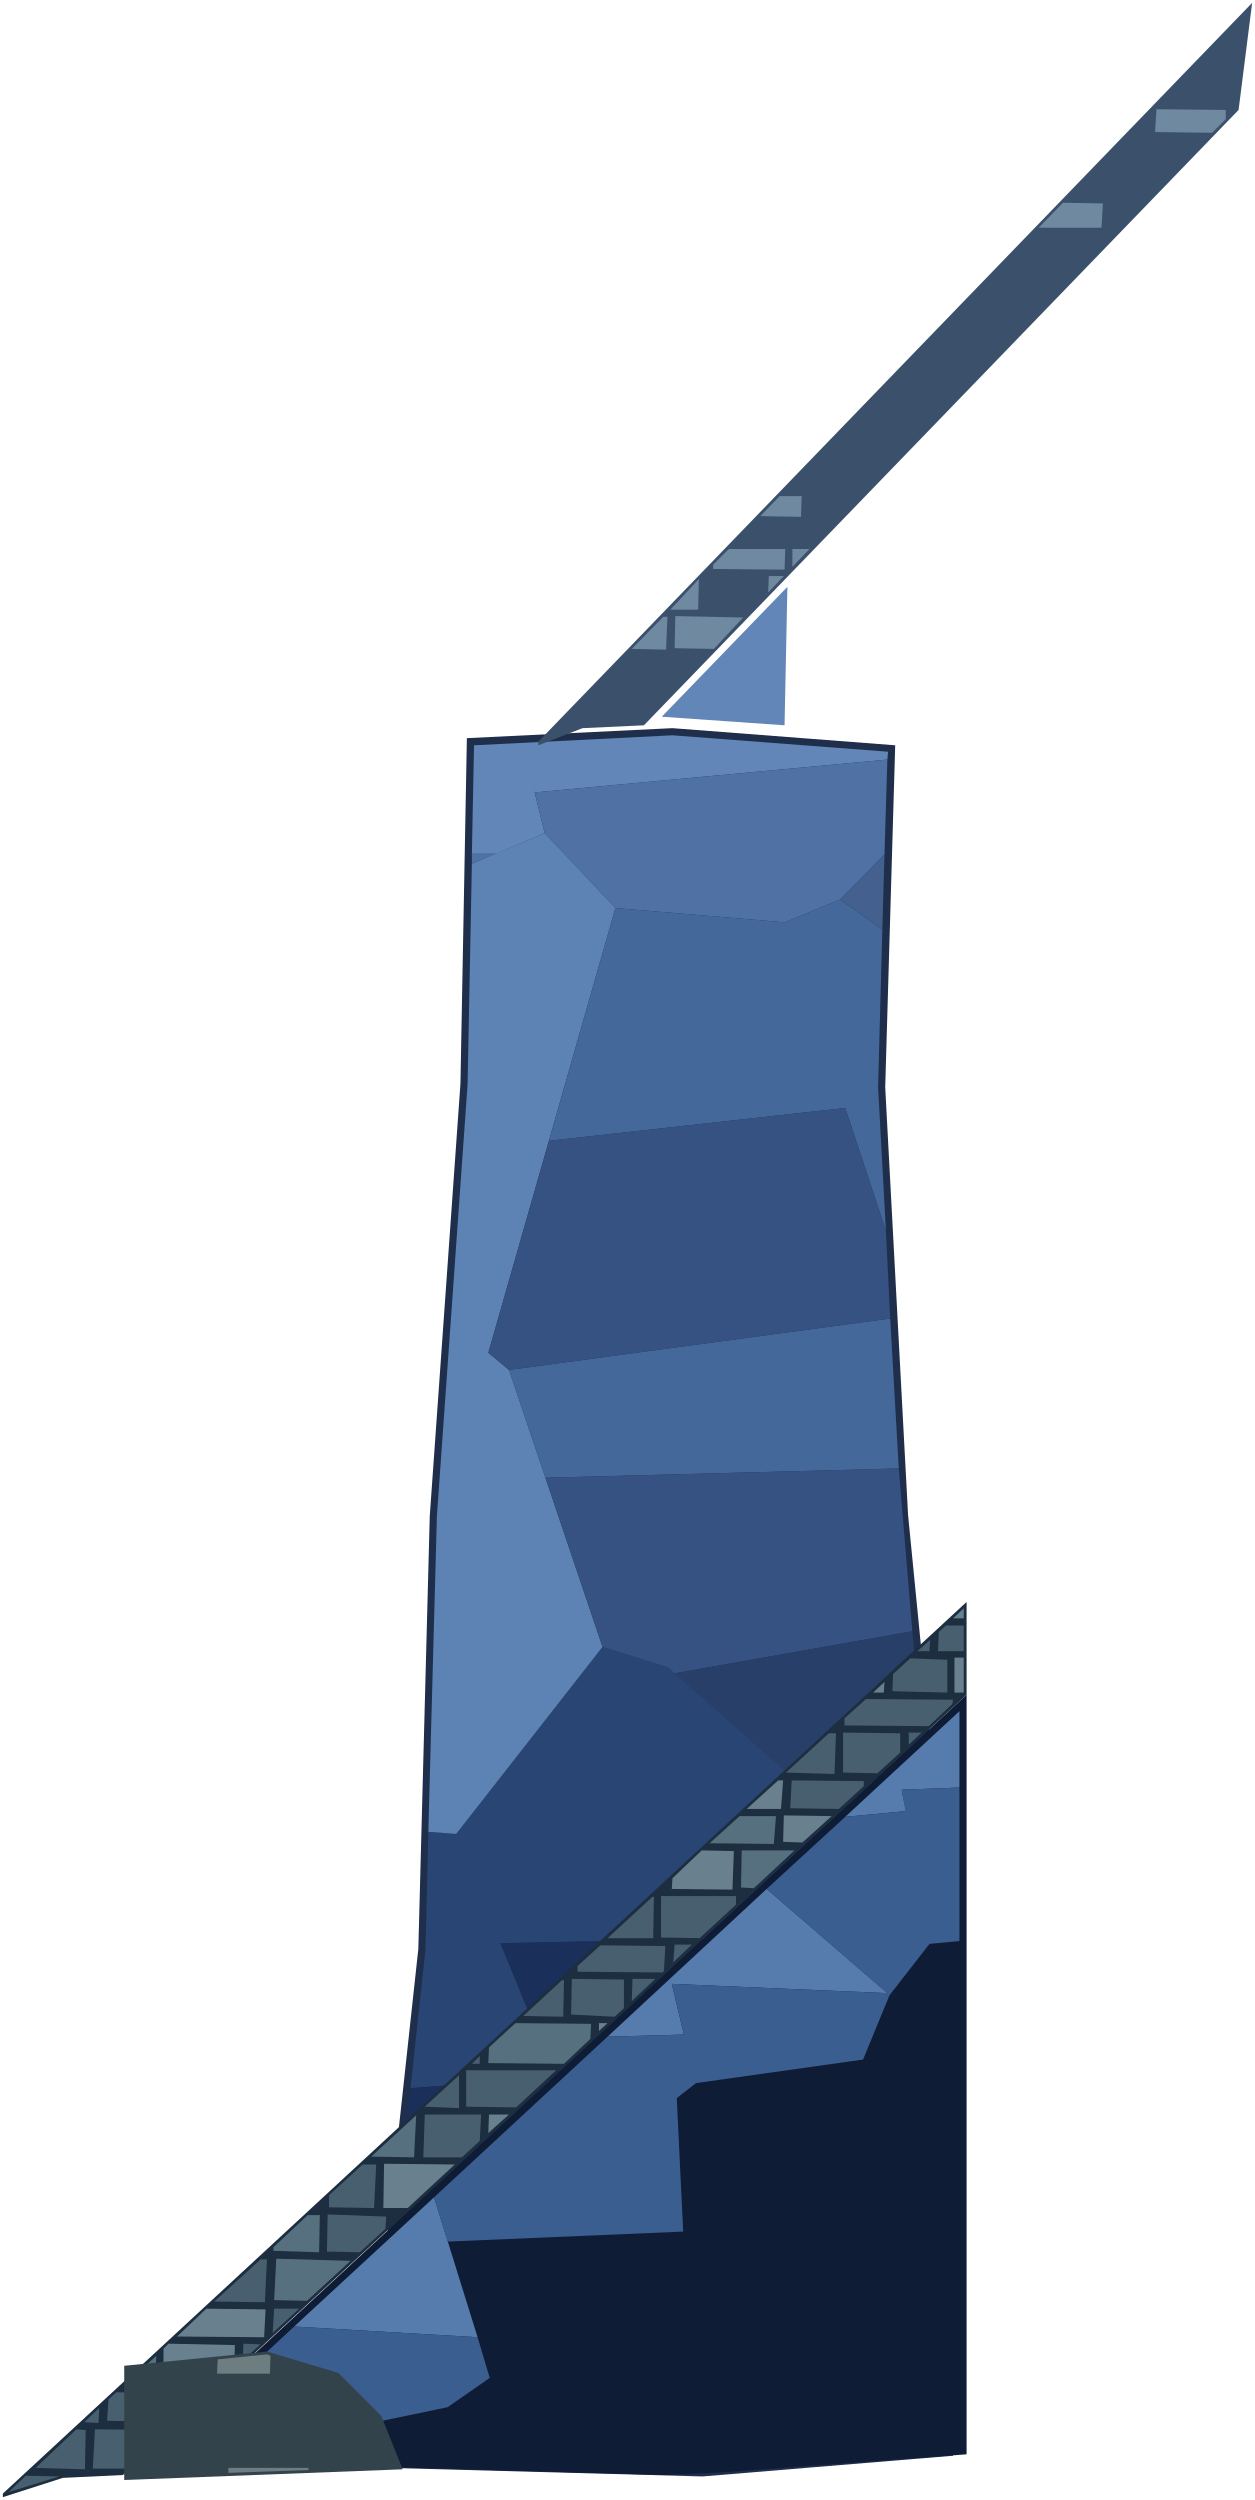
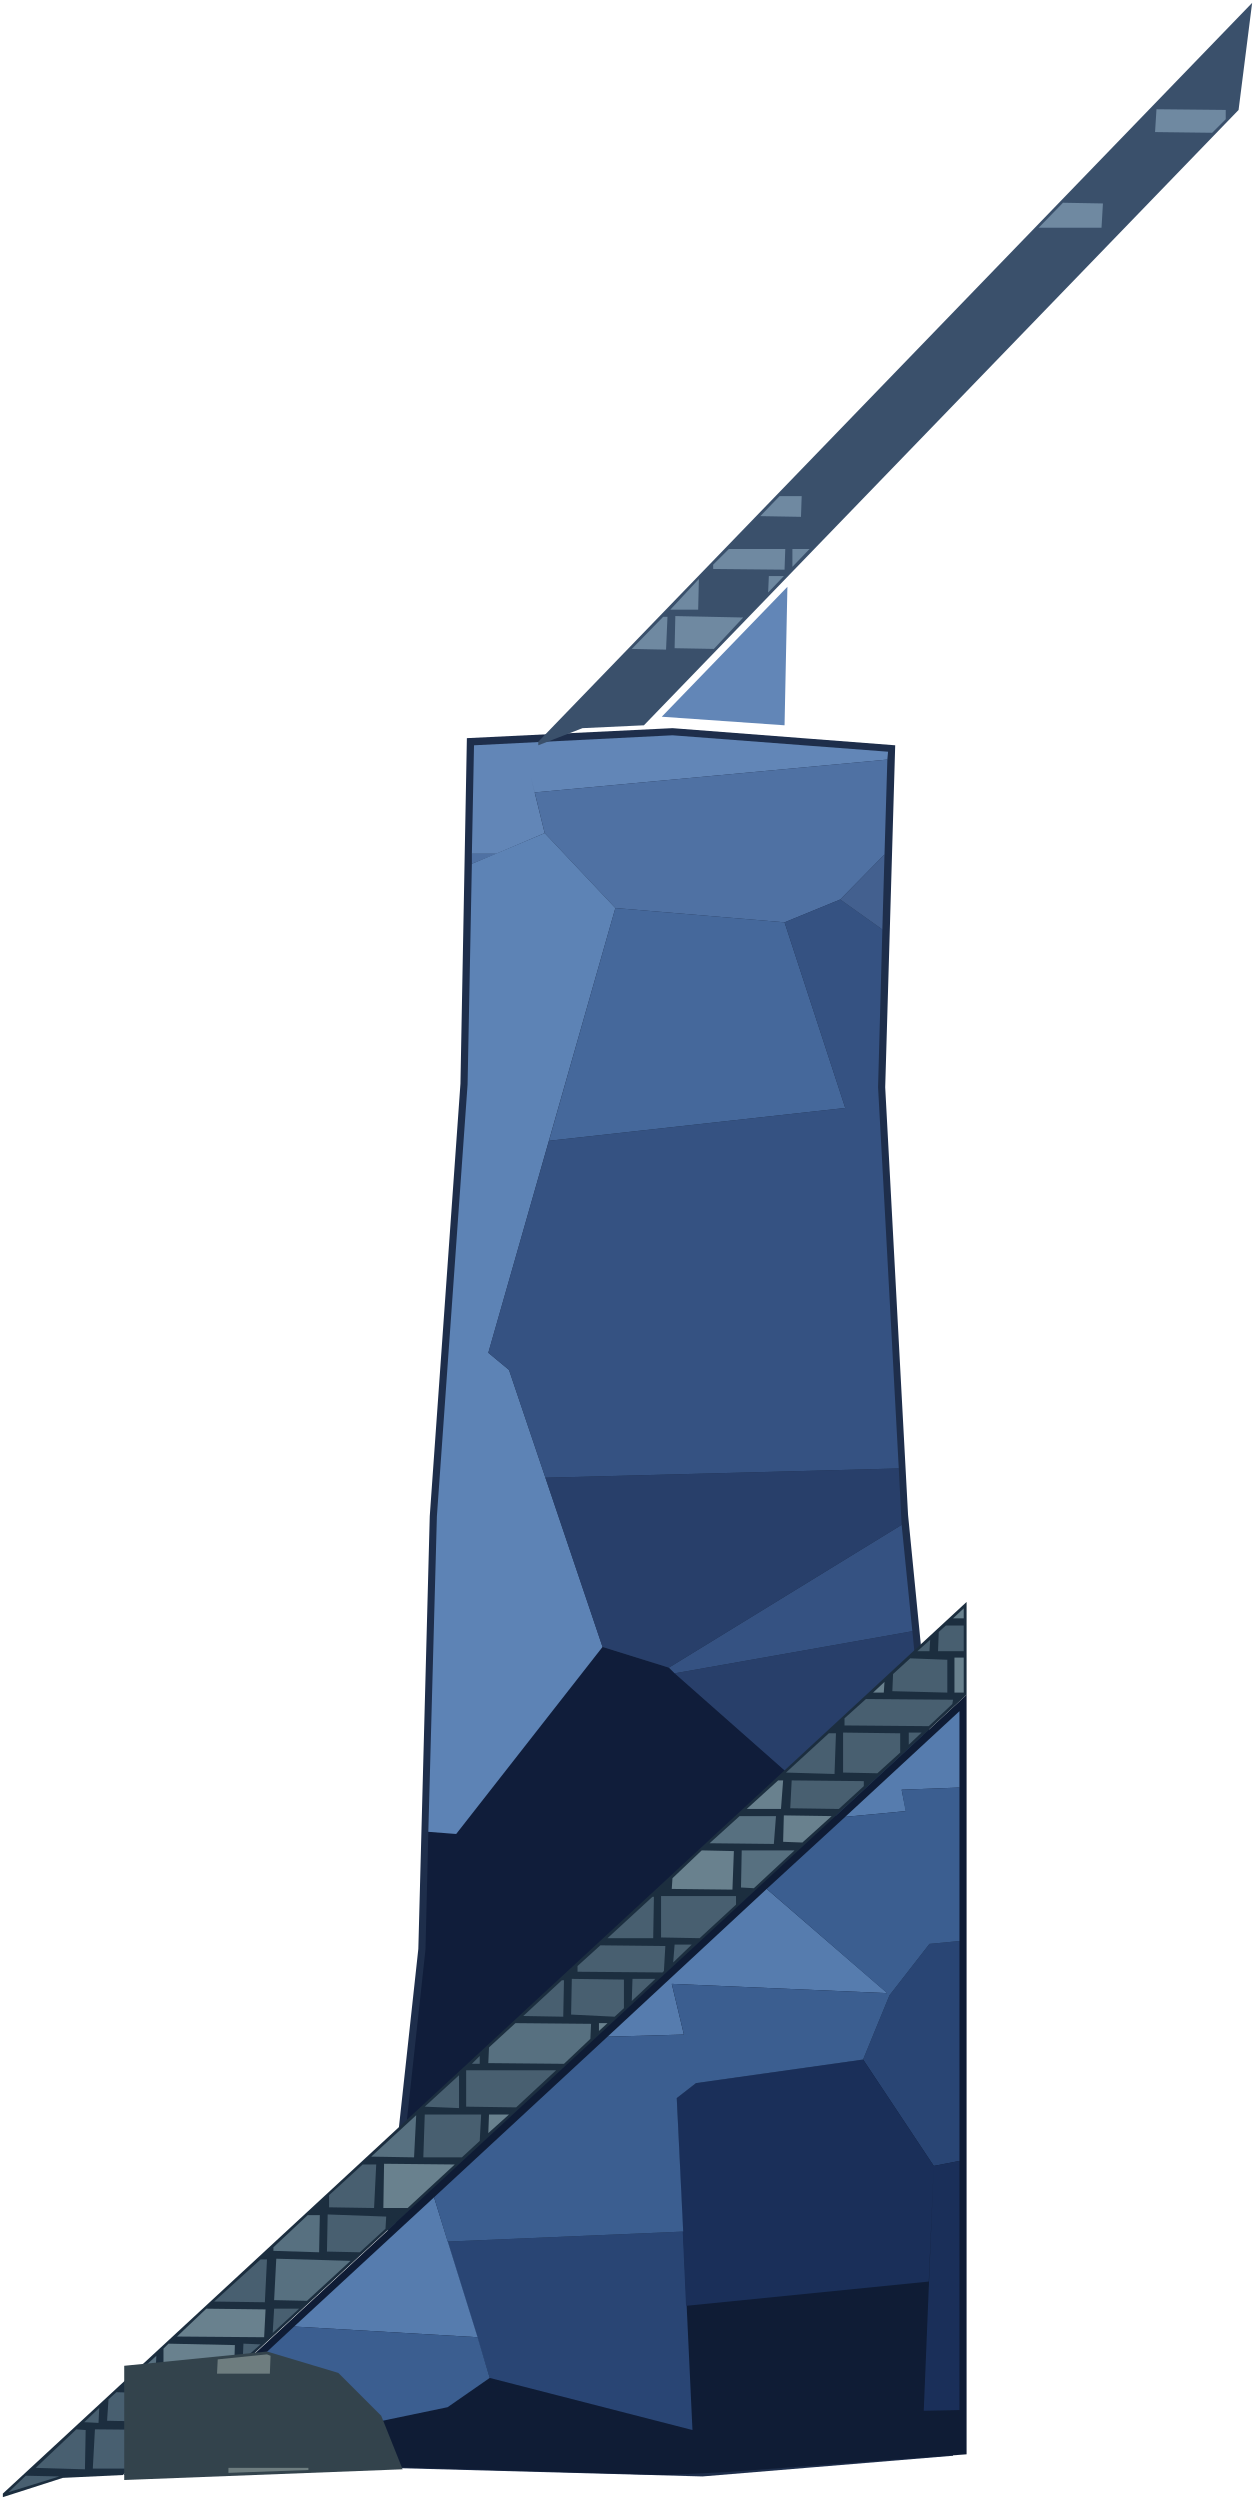
<svg xmlns="http://www.w3.org/2000/svg" width="1758" height="3502" viewBox="1246 2776 1758 3502">
  <path d="M1900 3810 L1891 4294 L1848 4900 L1832 5506 L1753 6232 L2230 6245 L2581 6216 L2577 5497 L2518 4898 L2486 4299 L2500 3820 L2188 3796 Z" fill="#1e2e4b" />
-   <path d="M2490 5384 L2183 5112 L2090 5083 L1885 5345 L1846 5342 L1842 5507 L1821 5701 L2024 5686 L1947 5498 L2474 5487 Z M2548 5499 L2492 5571 L2455 5661 L2554 5810 L2590 5803 L2590 5495 Z M1873 5916 L1932 6107 L2216 6180 L2203 5902 Z" fill="#294574" />
-   <path d="M2490 5384 L2432 5749 L2569 5770 L2567 5498 L2552 5340 Z M2474 5487 L1947 5498 L2050 5750 L2024 5686 L1821 5701 L1776 6108 L1919 6098 L1882 5857 L1907 6016 L2366 5998 L2356 5806 L2432 5749 Z M2221 5694 L2194 5715 L2207 6006 L2547 5972 L2554 5810 L2455 5661 Z M2554 5810 L2540 6153 L2590 6152 L2590 5803 Z M1505 6221 L1515 6168 L1462 6216 Z" fill="#1a2f59" />
-   <path d="M2372 6137 L2366 5998 L1907 6016 L1919 6098 L1776 6108 L1764 6223 L2239 6234 Z M2474 6208 L2540 6153 L2547 5972 L2207 6006 L2216 6180 L2272 6229 L2450 6215 Z" fill="#101d3a" />
+   <path d="M2090 5083 L1885 5345 L1846 5342 L1842 5507 L1764 6223 L2239 6234 L2372 6137 L2356 5806 L2432 5749 L2490 5384 L2183 5112 Z M2050 5750 L2024 5686 L1947 5498 Z M1882 5857 L1907 6016 L1919 6098 Z M2490 5384 L2432 5749 L2569 5770 L2567 5498 L2552 5340 Z M2474 6208 L2540 6153 L2547 5972 L2207 6006 L2216 6180 L2272 6229 L2450 6215 Z" fill="#101d3a" />
  <path d="M1941 3972 L2009 3943 L1989 3862 L1995 3886 L2489 3840 L2490 3829 L2188 3806 L1910 3820 L1907 3972 Z M2345 3792 L2349 3598 L2173 3780 Z" fill="#6286b7" />
  <path d="M2345 4068 L2423 4036 L2485 3973 L2489 3840 L1995 3886 L2009 3943 L2108 4048 Z M1907 3972 L1907 3986 L1941 3972 Z" fill="#4f71a3" />
  <path d="M1885 5345 L2090 5083 L1959 4695 L1930 4671 L2108 4048 L2009 3943 L1907 3986 L1901 4295 L1858 4900 L1846 5342 Z" fill="#5d83b5" />
-   <path d="M2372 6137 L2239 6234 L2444 6217 Z" fill="#172a4f" />
-   <path d="M2372 6137 L2444 6217 L2571 6207 L2569 5770 L2432 5749 L2356 5806 Z M2216 6180 L1932 6107 L1873 6148 L1508 6224 L1462 6216 L1445 6232 L1672 6221 L2178 6233 L2272 6229 Z M2540 6153 L2474 6208 L2450 6215 L2590 6205 L2590 6152 Z" fill="#0f1b36" />
-   <path d="M2015 4374 L2430 4328 L2487 4500 L2476 4299 L2482 4078 L2423 4036 L2345 4068 L2108 4048 Z M2505 4833 L2493 4623 L1959 4695 L2010 4846 Z" fill="#45689b" />
-   <path d="M2015 4374 L1930 4671 L1959 4695 L2493 4623 L2487 4500 L2430 4328 Z M2010 4846 L2090 5083 L2183 5112 L2191 5120 L2524 5061 L2505 4833 Z" fill="#355282" />
+   <path d="M2239 6234 L2571 6207 L2569 5770 L2432 5749 L2356 5806 L2372 6137 Z M2216 6180 L1932 6107 L1873 6148 L1508 6224 L1462 6216 L1445 6232 L1672 6221 L2178 6233 L2272 6229 Z M2540 6153 L2474 6208 L2450 6215 L2590 6205 L2590 6152 Z" fill="#0f1b36" />
+   <path d="M2108 4048 L2015 4374 L2430 4328 L2345 4068 Z" fill="#45689b" />
+   <path d="M2345 4068 L2430 4328 L2015 4374 L1930 4671 L1959 4695 L2010 4846 L2505 4833 L2487 4500 L2460 4420 L2487 4500 L2476 4299 L2482 4078 L2423 4036 Z M2524 5061 L2509 4912 L2183 5112 L2191 5120 Z" fill="#355282" />
+   <path d="M2010 4846 L2090 5083 L2183 5112 L2509 4912 L2505 4833 Z M2490 5384 L2552 5340 L2524 5061 L2191 5120 Z" fill="#283f6a" />
  <path d="M2423 4036 L2482 4078 L2485 3973 Z" fill="#43608f" />
-   <path d="M2191 5120 L2490 5384 L2552 5340 L2524 5061 Z" fill="#283f6a" />
  <path d="M1419 6243 L1672 6231 L1756 6231 L2178 6243 L2262 6239 L2600 6214 L2600 5150 Z" fill="#0f1c35" />
+   <path d="M2548 5499 L2492 5571 L2455 5661 L2554 5810 L2590 5803 L2590 5495 Z M1873 5916 L1932 6107 L2216 6180 L2203 5902 Z" fill="#294574" />
+   <path d="M2221 5694 L2194 5715 L2207 6006 L2547 5972 L2554 5810 L2455 5661 Z M2554 5810 L2540 6153 L2590 6152 L2590 5803 Z M1505 6221 L1515 6168 L1462 6216 Z" fill="#1a2f59" />
  <path d="M2590 5280 L2590 5173 L2430 5321 L2515 5313 L2509 5283 Z M2489 5568 L2320 5422 L2097 5629 L2204 5626 L2187 5555 Z M1915 6050 L1854 5854 L1658 6035 Z" fill="#567cae" />
  <path d="M2548 5499 L2590 5495 L2590 5280 L2509 5283 Z M2492 5571 L2548 5499 L2515 5313 L2430 5321 L2320 5422 Z M2204 5626 L2097 5629 L1854 5854 L1873 5916 L2203 5902 L2194 5715 L2221 5694 L2455 5661 L2492 5571 L2489 5568 L2187 5555 Z M1658 6035 L1515 6168 L1505 6221 L1508 6224 L1873 6148 L1932 6107 L1915 6050 Z" fill="#3b5e90" />
  <path d="M1250 6274 L1334 6247 L1418 6243 L2600 5150 L2600 5020 L1250 6269 Z" fill="#1c2e3f" />
  <path d="M1611 5941 L1546 6000 L1617 6001 L1620 5941 Z M1409 6127 L1398 6137 L1396 6167 L1493 6169 L1522 6142 L1522 6130 Z M1384 6170 L1385 6149 L1364 6169 Z M1379 6179 L1376 6234 L1422 6234 L1480 6180 Z M1296 6233 L1365 6235 L1366 6180 L1353 6179 Z M1282 6244 L1258 6267 L1329 6245 Z M1918 5667 L1918 5656 L1907 5667 Z M1889 5729 L1889 5683 L1841 5727 Z M1841 5738 L1839 5798 L1893 5798 L1918 5775 L1920 5738 Z M1707 5868 L1770 5869 L1773 5808 L1754 5808 L1707 5851 Z M1705 5878 L1704 5930 L1750 5931 L1786 5898 L1787 5881 Z M1630 6010 L1628 6044 L1665 6010 Z M1586 6082 L1611 6060 L1587 6059 Z M2172 5432 L2172 5490 L2226 5491 L2277 5444 L2277 5432 Z M2160 5433 L2097 5491 L2161 5491 L2162 5433 Z M2087 5501 L2055 5530 L2055 5538 L2174 5539 L2176 5537 L2178 5502 Z M2191 5500 L2189 5525 L2215 5500 Z M2132 5548 L2131 5579 L2164 5548 Z M2047 5548 L2046 5598 L2107 5601 L2120 5589 L2120 5549 Z M2033 5550 L1979 5600 L2035 5601 L2036 5550 Z M1899 5676 L1899 5727 L1969 5728 L2025 5676 Z M2571 5053 L2561 5062 L2560 5089 L2596 5089 L2596 5053 Z M2548 5089 L2549 5073 L2531 5089 Z M2521 5099 L2497 5121 L2496 5145 L2573 5147 L2573 5101 Z M2459 5156 L2429 5183 L2429 5193 L2547 5194 L2580 5163 L2581 5157 Z M2407 5204 L2347 5259 L2415 5261 L2417 5204 Z M2519 5203 L2519 5220 L2537 5203 Z M2427 5203 L2427 5259 L2475 5260 L2507 5231 L2507 5204 Z M2355 5270 L2353 5309 L2421 5310 L2456 5278 L2456 5271 Z" fill="#485f70" />
  <path d="M1694 5879 L1677 5879 L1629 5924 L1629 5929 L1693 5931 Z M1465 6076 L1420 6117 L1463 6118 Z M2074 5611 L1968 5610 L1931 5644 L1930 5666 L2036 5667 L2073 5632 Z M1829 5739 L1766 5797 L1826 5798 Z M1633 5940 L1630 5998 L1676 5999 L1737 5943 Z M2333 5320 L2282 5320 L2240 5358 L2330 5359 Z M2285 5368 L2284 5420 L2302 5421 L2359 5368 Z" fill="#577080" />
  <path d="M1618 6011 L1535 6010 L1494 6049 L1616 6050 Z M1575 6061 L1482 6059 L1475 6066 L1475 6118 L1548 6118 L1574 6094 Z M2085 5610 L2085 5621 L2097 5610 Z M1931 5738 L1930 5764 L1959 5738 Z M1784 5807 L1783 5869 L1817 5869 L1883 5808 Z M2596 5043 L2596 5029 L2581 5043 Z M2583 5098 L2583 5147 L2596 5147 L2596 5098 Z M2484 5147 L2485 5132 L2469 5147 Z M2343 5270 L2336 5270 L2292 5310 L2340 5310 Z M2344 5319 L2343 5356 L2370 5357 L2411 5320 Z M2274 5369 L2229 5368 L2188 5407 L2187 5422 L2272 5423 Z" fill="#69818e" />
  <path d="M2000 3820 L2062 3796 L2148 3792 L2981 2930 L3000 2780 L2000 3815 Z" fill="#3a506b" />
  <path d="M2224 3630 L2225 3587 L2185 3630 Z M2181 3640 L2175 3640 L2131 3685 L2179 3686 Z M2287 3641 L2192 3639 L2191 3684 L2246 3685 Z M2369 3471 L2338 3471 L2311 3499 L2368 3500 Z M2356 3545 L2356 3570 L2380 3545 Z M2346 3545 L2267 3545 L2245 3567 L2245 3573 L2345 3574 Z M2323 3583 L2322 3606 L2344 3583 Z M2963 2930 L2866 2929 L2864 2961 L2944 2962 L2963 2943 Z M2791 3061 L2735 3060 L2701 3095 L2789 3095 Z" fill="#6f89a1" />
  <path d="M1420 6250 L1810 6235 L1780 6160 L1720 6100 L1620 6070 L1420 6090 Z" fill="#33434c" />
  <path d="M1624 6101 L1625 6076 L1620 6074 L1551 6081 L1550 6101 Z M1678 6233 L1566 6233 L1566 6240 L1678 6236 Z" fill="#6e7d7f" />
</svg>
